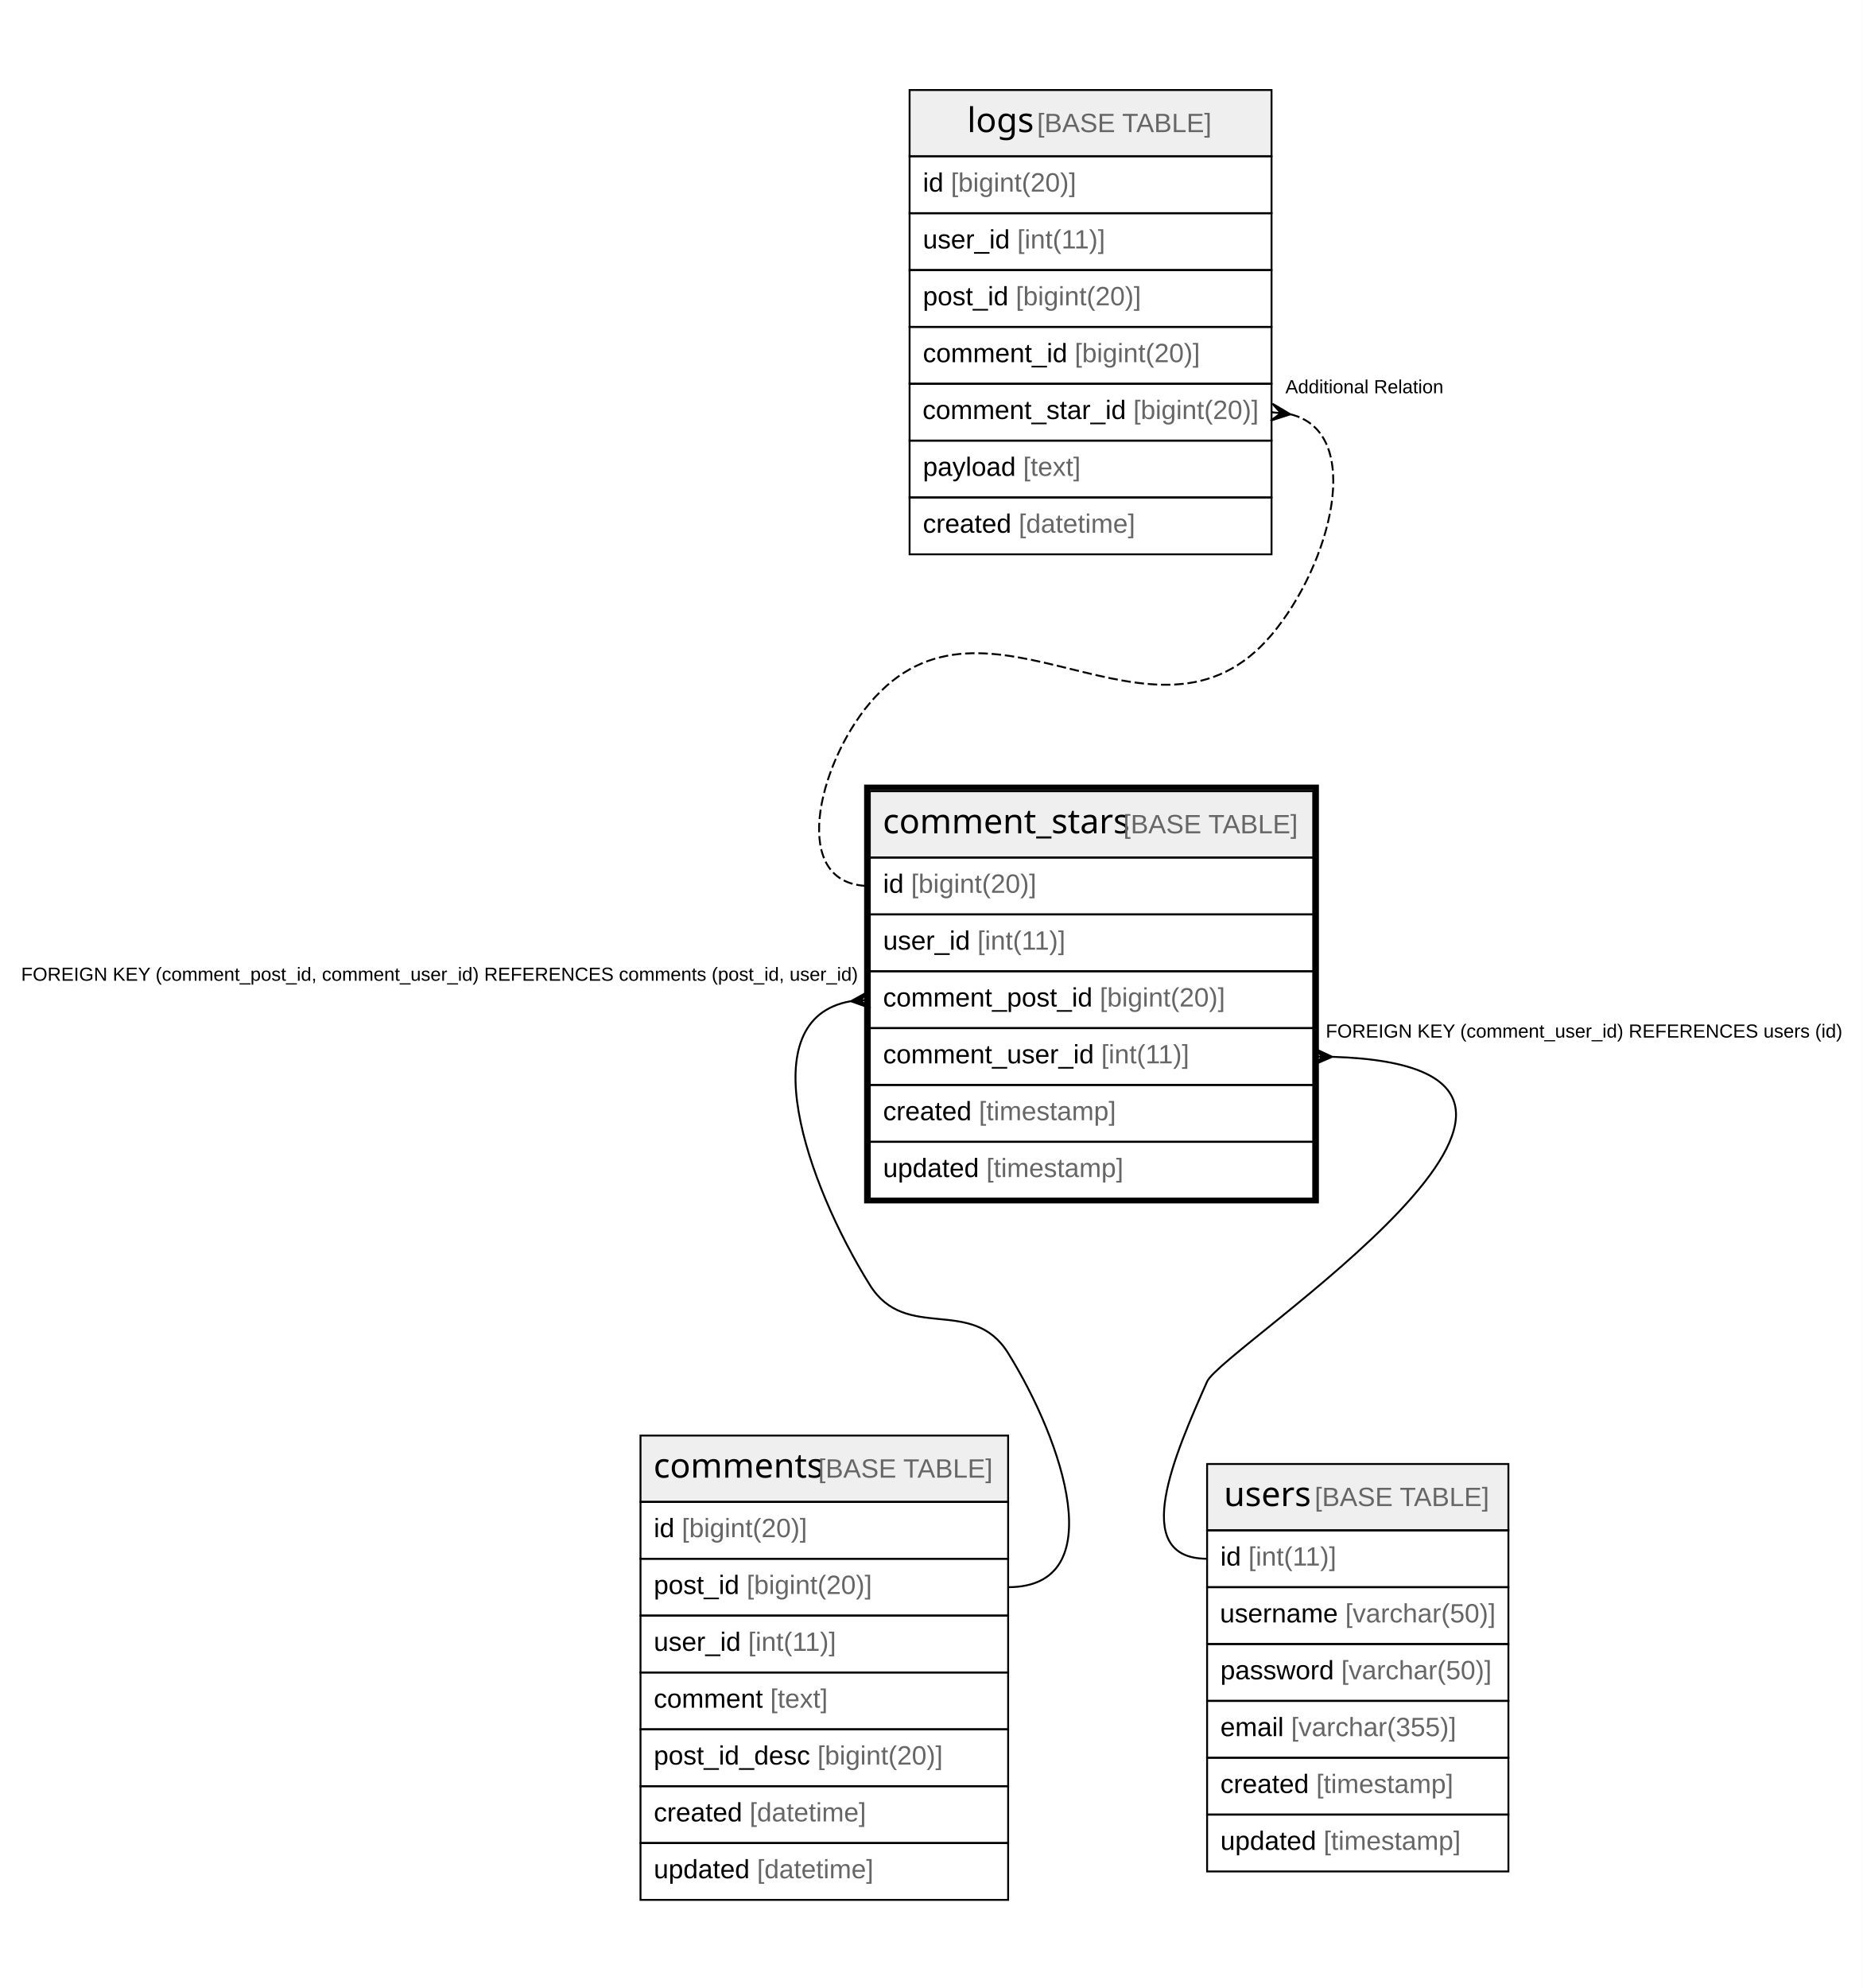
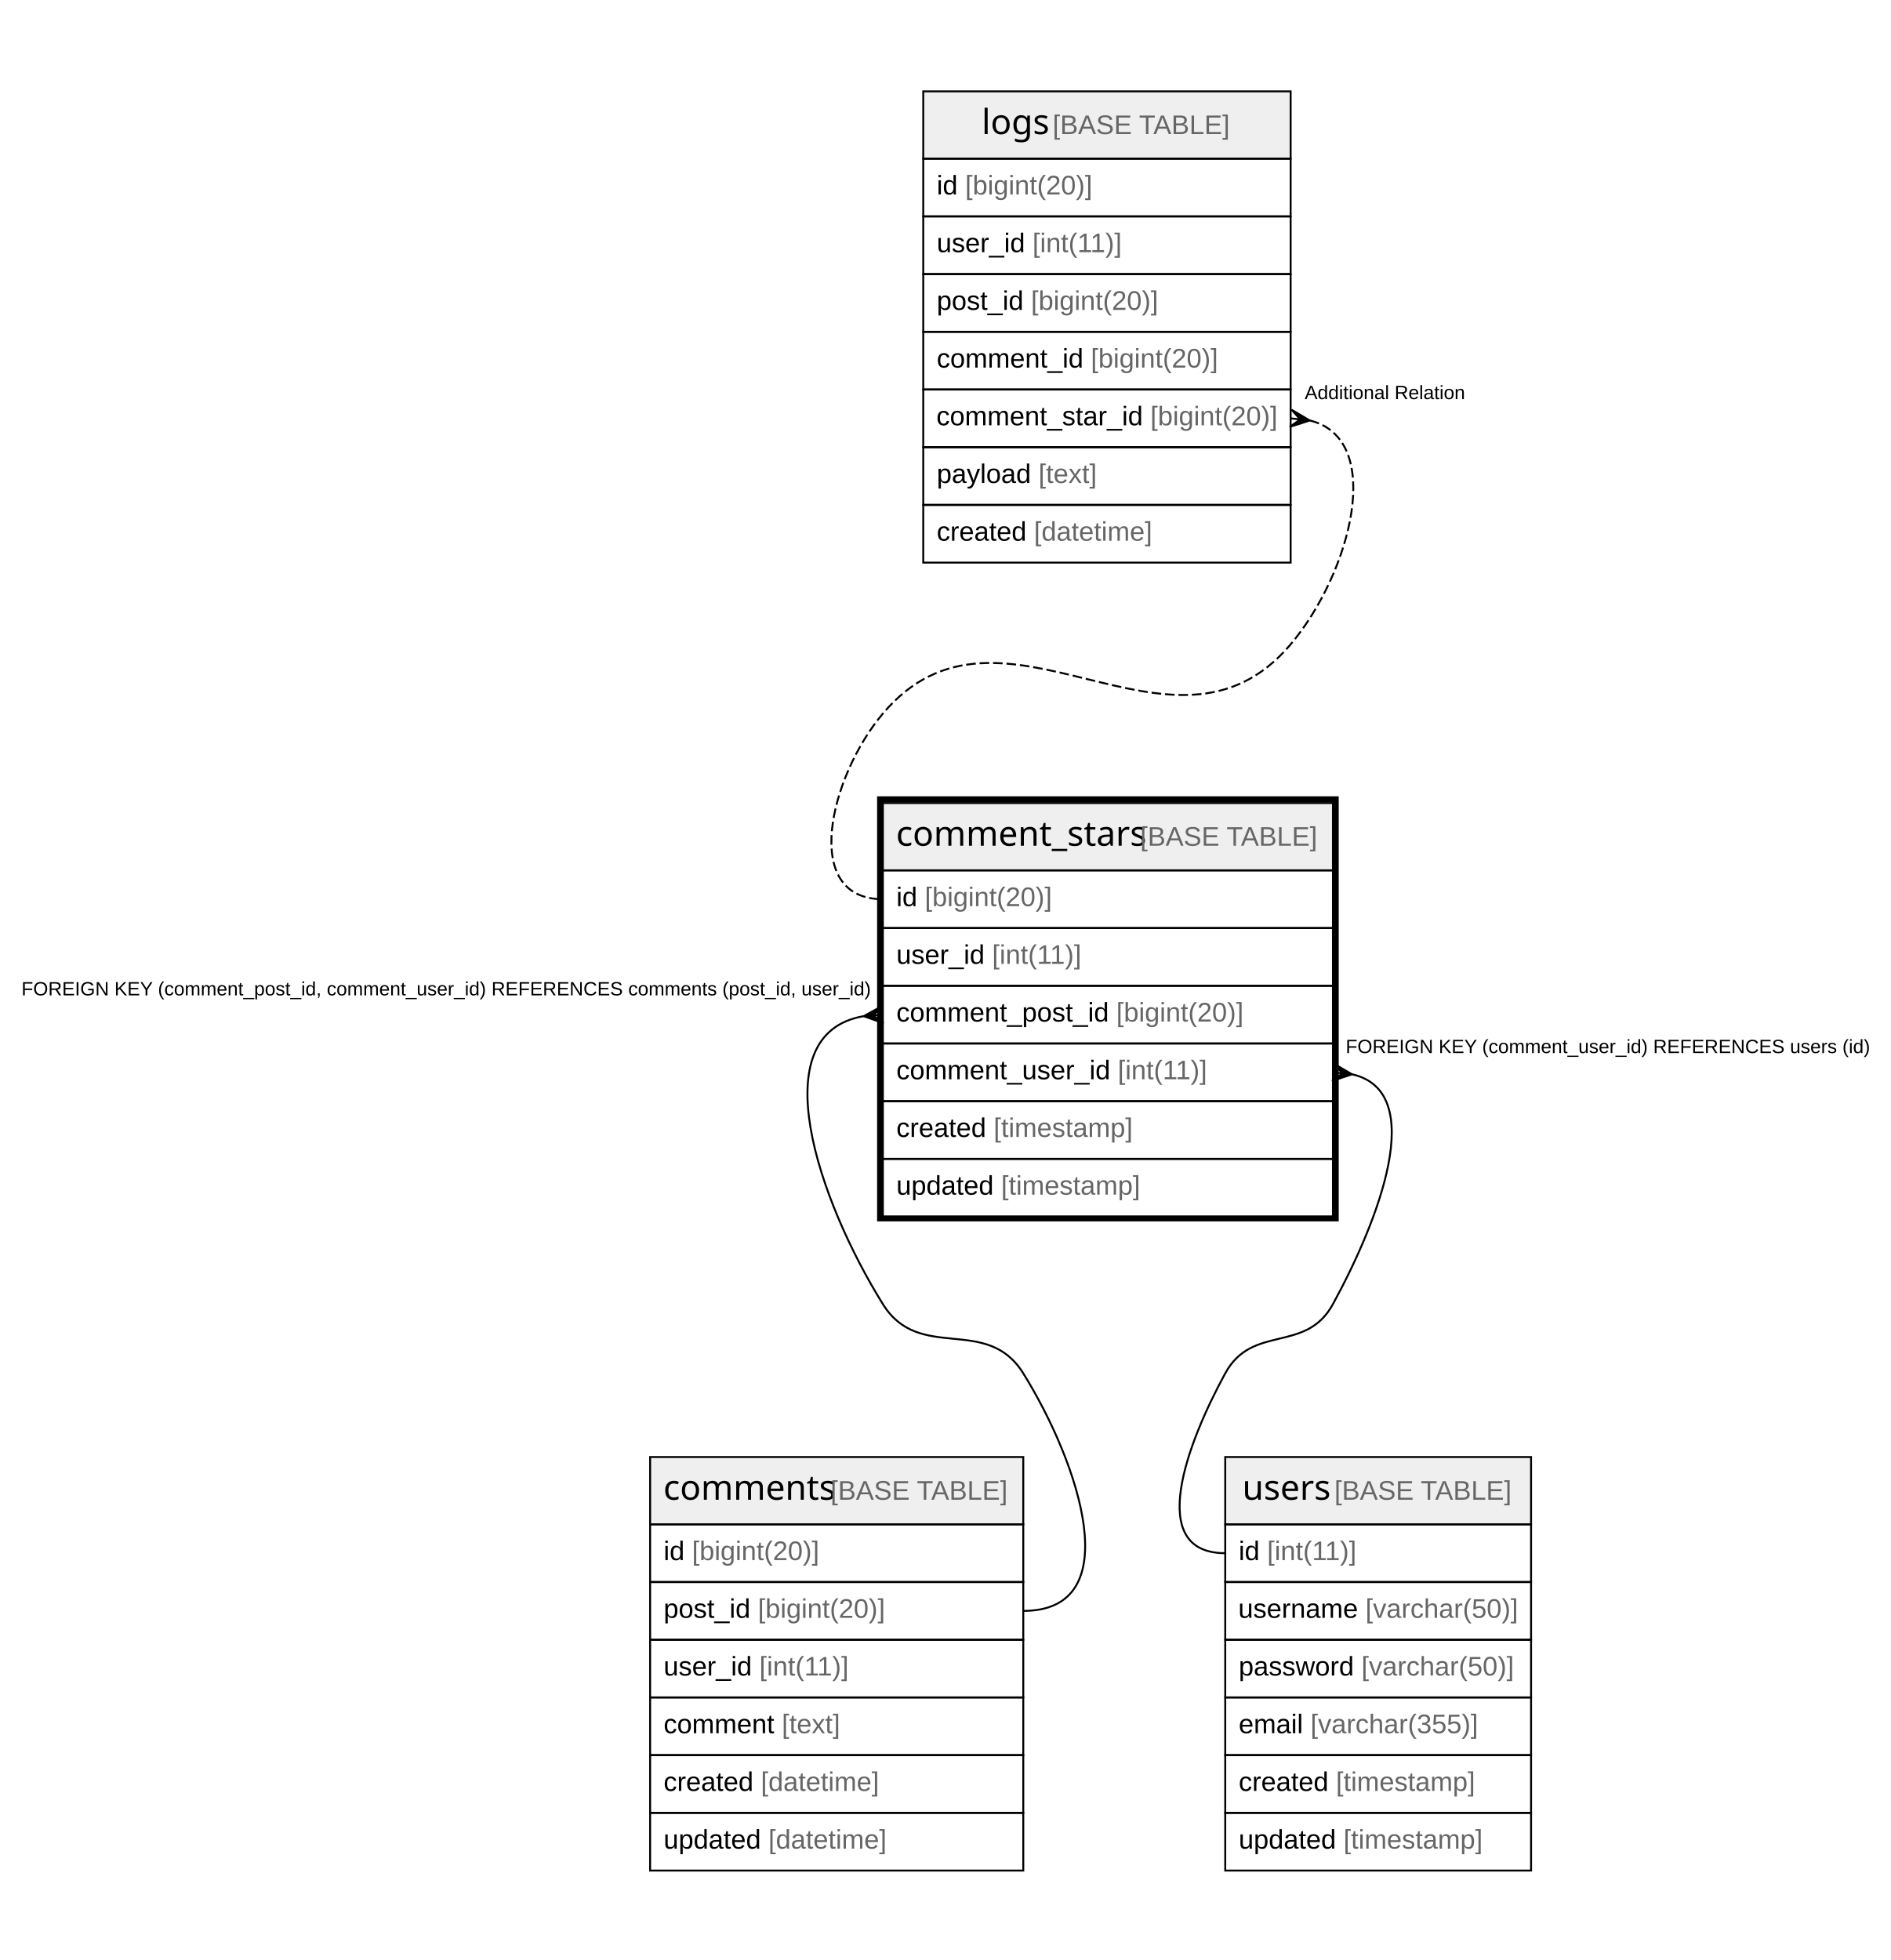
- <svg xmlns="http://www.w3.org/2000/svg" width="983pt" height="1049pt" viewBox="0.00 0.00 983.00 1049.00">
-   <g id="graph0" class="graph" transform="scale(1 1) rotate(0) translate(4 1045)">
-     <polygon fill="#ffffff" stroke="transparent" points="-4,4 -4,-1045 979,-1045 979,4 -4,4" />
+ <svg xmlns="http://www.w3.org/2000/svg" width="983pt" height="1019pt" viewBox="0.00 0.00 983.00 1019.00">
+   <g id="graph0" class="graph" transform="scale(1 1) rotate(0) translate(4 1015)">
+     <polygon fill="#ffffff" stroke="transparent" points="-4,4 -4,-1015 979,-1015 979,4 -4,4" />
    <g id="node1" class="node">
-       <polygon fill="#efefef" stroke="transparent" points="455,-592.5 455,-627.5 689,-627.5 689,-592.5 455,-592.5" />
-       <polygon fill="none" stroke="#000000" points="455,-592.5 455,-627.5 689,-627.5 689,-592.5 455,-592.5" />
-       <text text-anchor="start" x="461.867" y="-605.3" font-family="Arial Bold" font-size="18.00" fill="#000000">comment_stars</text>
-       <text text-anchor="start" x="584.879" y="-605.3" font-family="Arial" font-size="14.00" fill="#000000"> </text>
-       <text text-anchor="start" x="588.77" y="-605.3" font-family="Arial" font-size="14.00" fill="#666666">[BASE TABLE]</text>
-       <polygon fill="none" stroke="#000000" points="455,-562.5 455,-592.5 689,-592.5 689,-562.5 455,-562.5" />
-       <text text-anchor="start" x="462" y="-573.9" font-family="Arial" font-size="14.00" fill="#000000">id </text>
-       <text text-anchor="start" x="476.78" y="-573.9" font-family="Arial" font-size="14.00" fill="#666666">[bigint(20)]</text>
+       <polygon fill="#efefef" stroke="transparent" points="455,-562.5 455,-597.5 689,-597.5 689,-562.5 455,-562.5" />
+       <polygon fill="none" stroke="#000000" points="455,-562.5 455,-597.5 689,-597.5 689,-562.5 455,-562.5" />
+       <text text-anchor="start" x="461.867" y="-575.3" font-family="Arial Bold" font-size="18.00" fill="#000000">comment_stars</text>
+       <text text-anchor="start" x="584.879" y="-575.3" font-family="Arial" font-size="14.00" fill="#000000"> </text>
+       <text text-anchor="start" x="588.77" y="-575.3" font-family="Arial" font-size="14.00" fill="#666666">[BASE TABLE]</text>
      <polygon fill="none" stroke="#000000" points="455,-532.5 455,-562.5 689,-562.5 689,-532.5 455,-532.5" />
-       <text text-anchor="start" x="462" y="-543.9" font-family="Arial" font-size="14.00" fill="#000000">user_id </text>
-       <text text-anchor="start" x="511.788" y="-543.9" font-family="Arial" font-size="14.00" fill="#666666">[int(11)]</text>
+       <text text-anchor="start" x="462" y="-543.9" font-family="Arial" font-size="14.00" fill="#000000">id </text>
+       <text text-anchor="start" x="476.78" y="-543.9" font-family="Arial" font-size="14.00" fill="#666666">[bigint(20)]</text>
      <polygon fill="none" stroke="#000000" points="455,-502.5 455,-532.5 689,-532.5 689,-502.5 455,-502.5" />
-       <text text-anchor="start" x="462" y="-513.9" font-family="Arial" font-size="14.00" fill="#000000">comment_post_id </text>
-       <text text-anchor="start" x="576.36" y="-513.9" font-family="Arial" font-size="14.00" fill="#666666">[bigint(20)]</text>
+       <text text-anchor="start" x="462" y="-513.9" font-family="Arial" font-size="14.00" fill="#000000">user_id </text>
+       <text text-anchor="start" x="511.788" y="-513.9" font-family="Arial" font-size="14.00" fill="#666666">[int(11)]</text>
      <polygon fill="none" stroke="#000000" points="455,-472.5 455,-502.5 689,-502.5 689,-472.5 455,-472.5" />
-       <text text-anchor="start" x="462" y="-483.9" font-family="Arial" font-size="14.00" fill="#000000">comment_user_id </text>
-       <text text-anchor="start" x="577.13" y="-483.9" font-family="Arial" font-size="14.00" fill="#666666">[int(11)]</text>
+       <text text-anchor="start" x="462" y="-483.9" font-family="Arial" font-size="14.00" fill="#000000">comment_post_id </text>
+       <text text-anchor="start" x="576.36" y="-483.9" font-family="Arial" font-size="14.00" fill="#666666">[bigint(20)]</text>
      <polygon fill="none" stroke="#000000" points="455,-442.5 455,-472.5 689,-472.5 689,-442.5 455,-442.5" />
-       <text text-anchor="start" x="462" y="-453.9" font-family="Arial" font-size="14.00" fill="#000000">created </text>
-       <text text-anchor="start" x="512.572" y="-453.9" font-family="Arial" font-size="14.00" fill="#666666">[timestamp]</text>
+       <text text-anchor="start" x="462" y="-453.9" font-family="Arial" font-size="14.00" fill="#000000">comment_user_id </text>
+       <text text-anchor="start" x="577.13" y="-453.9" font-family="Arial" font-size="14.00" fill="#666666">[int(11)]</text>
      <polygon fill="none" stroke="#000000" points="455,-412.5 455,-442.5 689,-442.5 689,-412.5 455,-412.5" />
-       <text text-anchor="start" x="462" y="-423.9" font-family="Arial" font-size="14.00" fill="#000000">updated </text>
-       <text text-anchor="start" x="516.477" y="-423.9" font-family="Arial" font-size="14.00" fill="#666666">[timestamp]</text>
-       <polygon fill="none" stroke="#000000" stroke-width="3" points="453.5,-411.5 453.5,-629.5 690.5,-629.5 690.5,-411.5 453.5,-411.5" />
+       <text text-anchor="start" x="462" y="-423.9" font-family="Arial" font-size="14.00" fill="#000000">created </text>
+       <text text-anchor="start" x="512.572" y="-423.9" font-family="Arial" font-size="14.00" fill="#666666">[timestamp]</text>
+       <polygon fill="none" stroke="#000000" points="455,-382.5 455,-412.5 689,-412.5 689,-382.5 455,-382.5" />
+       <text text-anchor="start" x="462" y="-393.9" font-family="Arial" font-size="14.00" fill="#000000">updated </text>
+       <text text-anchor="start" x="516.477" y="-393.9" font-family="Arial" font-size="14.00" fill="#666666">[timestamp]</text>
+       <polygon fill="none" stroke="#000000" stroke-width="3" points="453.5,-381.5 453.5,-599.5 690.5,-599.5 690.5,-381.5 453.5,-381.5" />
    </g>
    <g id="node3" class="node">
-       <polygon fill="#efefef" stroke="transparent" points="334,-252.5 334,-287.5 528,-287.5 528,-252.5 334,-252.5" />
-       <polygon fill="none" stroke="#000000" points="334,-252.5 334,-287.5 528,-287.5 528,-252.5 334,-252.5" />
-       <text text-anchor="start" x="340.87" y="-265.3" font-family="Arial Bold" font-size="18.00" fill="#000000">comments</text>
-       <text text-anchor="start" x="423.876" y="-265.3" font-family="Arial" font-size="14.00" fill="#000000"> </text>
-       <text text-anchor="start" x="427.766" y="-265.3" font-family="Arial" font-size="14.00" fill="#666666">[BASE TABLE]</text>
-       <polygon fill="none" stroke="#000000" points="334,-222.5 334,-252.5 528,-252.5 528,-222.5 334,-222.5" />
-       <text text-anchor="start" x="341" y="-233.9" font-family="Arial" font-size="14.00" fill="#000000">id </text>
-       <text text-anchor="start" x="355.78" y="-233.9" font-family="Arial" font-size="14.00" fill="#666666">[bigint(20)]</text>
+       <polygon fill="#efefef" stroke="transparent" points="334,-222.5 334,-257.5 528,-257.5 528,-222.5 334,-222.5" />
+       <polygon fill="none" stroke="#000000" points="334,-222.5 334,-257.5 528,-257.5 528,-222.5 334,-222.5" />
+       <text text-anchor="start" x="340.87" y="-235.3" font-family="Arial Bold" font-size="18.00" fill="#000000">comments</text>
+       <text text-anchor="start" x="423.876" y="-235.3" font-family="Arial" font-size="14.00" fill="#000000"> </text>
+       <text text-anchor="start" x="427.766" y="-235.3" font-family="Arial" font-size="14.00" fill="#666666">[BASE TABLE]</text>
      <polygon fill="none" stroke="#000000" points="334,-192.5 334,-222.5 528,-222.5 528,-192.5 334,-192.5" />
-       <text text-anchor="start" x="341" y="-203.9" font-family="Arial" font-size="14.00" fill="#000000">post_id </text>
-       <text text-anchor="start" x="390.018" y="-203.9" font-family="Arial" font-size="14.00" fill="#666666">[bigint(20)]</text>
+       <text text-anchor="start" x="341" y="-203.9" font-family="Arial" font-size="14.00" fill="#000000">id </text>
+       <text text-anchor="start" x="355.78" y="-203.9" font-family="Arial" font-size="14.00" fill="#666666">[bigint(20)]</text>
      <polygon fill="none" stroke="#000000" points="334,-162.5 334,-192.5 528,-192.5 528,-162.5 334,-162.5" />
-       <text text-anchor="start" x="341" y="-173.9" font-family="Arial" font-size="14.00" fill="#000000">user_id </text>
-       <text text-anchor="start" x="390.788" y="-173.9" font-family="Arial" font-size="14.00" fill="#666666">[int(11)]</text>
+       <text text-anchor="start" x="341" y="-173.9" font-family="Arial" font-size="14.00" fill="#000000">post_id </text>
+       <text text-anchor="start" x="390.018" y="-173.9" font-family="Arial" font-size="14.00" fill="#666666">[bigint(20)]</text>
      <polygon fill="none" stroke="#000000" points="334,-132.5 334,-162.5 528,-162.5 528,-132.5 334,-132.5" />
-       <text text-anchor="start" x="341" y="-143.9" font-family="Arial" font-size="14.00" fill="#000000">comment </text>
-       <text text-anchor="start" x="402.45" y="-143.9" font-family="Arial" font-size="14.00" fill="#666666">[text]</text>
+       <text text-anchor="start" x="341" y="-143.9" font-family="Arial" font-size="14.00" fill="#000000">user_id </text>
+       <text text-anchor="start" x="390.788" y="-143.9" font-family="Arial" font-size="14.00" fill="#666666">[int(11)]</text>
      <polygon fill="none" stroke="#000000" points="334,-102.5 334,-132.5 528,-132.5 528,-102.5 334,-102.5" />
-       <text text-anchor="start" x="341" y="-113.9" font-family="Arial" font-size="14.00" fill="#000000">post_id_desc </text>
-       <text text-anchor="start" x="427.366" y="-113.9" font-family="Arial" font-size="14.00" fill="#666666">[bigint(20)]</text>
+       <text text-anchor="start" x="341" y="-113.9" font-family="Arial" font-size="14.00" fill="#000000">comment </text>
+       <text text-anchor="start" x="402.45" y="-113.9" font-family="Arial" font-size="14.00" fill="#666666">[text]</text>
      <polygon fill="none" stroke="#000000" points="334,-72.5 334,-102.5 528,-102.5 528,-72.5 334,-72.5" />
      <text text-anchor="start" x="341" y="-83.9" font-family="Arial" font-size="14.00" fill="#000000">created </text>
      <text text-anchor="start" x="391.572" y="-83.9" font-family="Arial" font-size="14.00" fill="#666666">[datetime]</text>
      <polygon fill="none" stroke="#000000" points="334,-42.5 334,-72.5 528,-72.5 528,-42.5 334,-42.5" />
      <text text-anchor="start" x="341" y="-53.9" font-family="Arial" font-size="14.00" fill="#000000">updated </text>
      <text text-anchor="start" x="395.477" y="-53.9" font-family="Arial" font-size="14.00" fill="#666666">[datetime]</text>
    </g>
    <g id="edge2" class="edge">
-       <path fill="none" stroke="#000000" d="M444.894,-516.681C391.575,-507.362 421.61,-420.696 455,-367 474.103,-336.28 508.897,-361.72 528,-331 556.985,-284.388 582.889,-207.5 528,-207.5" />
-       <polygon fill="#000000" stroke="#000000" points="445.033,-516.692 454.636,-521.985 450.016,-517.096 455,-517.5 455,-517.5 455,-517.5 450.016,-517.096 455.364,-513.015 445.033,-516.692 445.033,-516.692" />
-       <text text-anchor="start" x="7.144" y="-527.5" font-family="Arial" font-size="10.00" fill="#000000">FOREIGN KEY (comment_post_id, comment_user_id) REFERENCES comments (post_id, user_id)</text>
+       <path fill="none" stroke="#000000" d="M444.894,-486.681C391.575,-477.362 421.61,-390.696 455,-337 474.103,-306.28 508.897,-331.72 528,-301 556.985,-254.388 582.889,-177.5 528,-177.5" />
+       <polygon fill="#000000" stroke="#000000" points="445.033,-486.692 454.636,-491.985 450.016,-487.096 455,-487.5 455,-487.5 455,-487.5 450.016,-487.096 455.364,-483.015 445.033,-486.692 445.033,-486.692" />
+       <text text-anchor="start" x="7.144" y="-497.5" font-family="Arial" font-size="10.00" fill="#000000">FOREIGN KEY (comment_post_id, comment_user_id) REFERENCES comments (post_id, user_id)</text>
    </g>
    <g id="node4" class="node">
-       <polygon fill="#efefef" stroke="transparent" points="633,-237.5 633,-272.5 792,-272.5 792,-237.5 633,-237.5" />
-       <polygon fill="none" stroke="#000000" points="633,-237.5 633,-272.5 792,-272.5 792,-237.5 633,-237.5" />
-       <text text-anchor="start" x="641.871" y="-250.3" font-family="Arial Bold" font-size="18.00" fill="#000000">users</text>
-       <text text-anchor="start" x="685.875" y="-250.3" font-family="Arial" font-size="14.00" fill="#000000"> </text>
-       <text text-anchor="start" x="689.766" y="-250.3" font-family="Arial" font-size="14.00" fill="#666666">[BASE TABLE]</text>
-       <polygon fill="none" stroke="#000000" points="633,-207.5 633,-237.5 792,-237.5 792,-207.5 633,-207.5" />
-       <text text-anchor="start" x="640" y="-218.9" font-family="Arial" font-size="14.00" fill="#000000">id </text>
-       <text text-anchor="start" x="654.78" y="-218.9" font-family="Arial" font-size="14.00" fill="#666666">[int(11)]</text>
-       <polygon fill="none" stroke="#000000" points="633,-177.5 633,-207.5 792,-207.5 792,-177.5 633,-177.5" />
-       <text text-anchor="start" x="639.769" y="-188.9" font-family="Arial" font-size="14.00" fill="#000000">username </text>
-       <text text-anchor="start" x="705.894" y="-188.9" font-family="Arial" font-size="14.00" fill="#666666">[varchar(50)]</text>
-       <polygon fill="none" stroke="#000000" points="633,-147.5 633,-177.5 792,-177.5 792,-147.5 633,-147.5" />
-       <text text-anchor="start" x="640" y="-158.9" font-family="Arial" font-size="14.00" fill="#000000">password </text>
-       <text text-anchor="start" x="703.788" y="-158.9" font-family="Arial" font-size="14.00" fill="#666666">[varchar(50)]</text>
-       <polygon fill="none" stroke="#000000" points="633,-117.5 633,-147.5 792,-147.5 792,-117.5 633,-117.5" />
-       <text text-anchor="start" x="640" y="-128.9" font-family="Arial" font-size="14.00" fill="#000000">email </text>
-       <text text-anchor="start" x="677.33" y="-128.9" font-family="Arial" font-size="14.00" fill="#666666">[varchar(355)]</text>
-       <polygon fill="none" stroke="#000000" points="633,-87.5 633,-117.5 792,-117.5 792,-87.5 633,-87.5" />
-       <text text-anchor="start" x="640" y="-98.9" font-family="Arial" font-size="14.00" fill="#000000">created </text>
-       <text text-anchor="start" x="690.572" y="-98.9" font-family="Arial" font-size="14.00" fill="#666666">[timestamp]</text>
-       <polygon fill="none" stroke="#000000" points="633,-57.5 633,-87.5 792,-87.5 792,-57.5 633,-57.5" />
-       <text text-anchor="start" x="640" y="-68.9" font-family="Arial" font-size="14.00" fill="#000000">updated </text>
-       <text text-anchor="start" x="694.477" y="-68.9" font-family="Arial" font-size="14.00" fill="#666666">[timestamp]</text>
+       <polygon fill="#efefef" stroke="transparent" points="633,-222.5 633,-257.5 792,-257.5 792,-222.5 633,-222.5" />
+       <polygon fill="none" stroke="#000000" points="633,-222.5 633,-257.5 792,-257.5 792,-222.5 633,-222.5" />
+       <text text-anchor="start" x="641.871" y="-235.3" font-family="Arial Bold" font-size="18.00" fill="#000000">users</text>
+       <text text-anchor="start" x="685.875" y="-235.3" font-family="Arial" font-size="14.00" fill="#000000"> </text>
+       <text text-anchor="start" x="689.766" y="-235.3" font-family="Arial" font-size="14.00" fill="#666666">[BASE TABLE]</text>
+       <polygon fill="none" stroke="#000000" points="633,-192.5 633,-222.5 792,-222.5 792,-192.5 633,-192.5" />
+       <text text-anchor="start" x="640" y="-203.9" font-family="Arial" font-size="14.00" fill="#000000">id </text>
+       <text text-anchor="start" x="654.78" y="-203.9" font-family="Arial" font-size="14.00" fill="#666666">[int(11)]</text>
+       <polygon fill="none" stroke="#000000" points="633,-162.5 633,-192.5 792,-192.5 792,-162.5 633,-162.5" />
+       <text text-anchor="start" x="639.769" y="-173.9" font-family="Arial" font-size="14.00" fill="#000000">username </text>
+       <text text-anchor="start" x="705.894" y="-173.9" font-family="Arial" font-size="14.00" fill="#666666">[varchar(50)]</text>
+       <polygon fill="none" stroke="#000000" points="633,-132.5 633,-162.5 792,-162.5 792,-132.5 633,-132.5" />
+       <text text-anchor="start" x="640" y="-143.9" font-family="Arial" font-size="14.00" fill="#000000">password </text>
+       <text text-anchor="start" x="703.788" y="-143.9" font-family="Arial" font-size="14.00" fill="#666666">[varchar(50)]</text>
+       <polygon fill="none" stroke="#000000" points="633,-102.5 633,-132.5 792,-132.5 792,-102.5 633,-102.5" />
+       <text text-anchor="start" x="640" y="-113.9" font-family="Arial" font-size="14.00" fill="#000000">email </text>
+       <text text-anchor="start" x="677.33" y="-113.9" font-family="Arial" font-size="14.00" fill="#666666">[varchar(355)]</text>
+       <polygon fill="none" stroke="#000000" points="633,-72.5 633,-102.5 792,-102.5 792,-72.5 633,-72.5" />
+       <text text-anchor="start" x="640" y="-83.9" font-family="Arial" font-size="14.00" fill="#000000">created </text>
+       <text text-anchor="start" x="690.572" y="-83.9" font-family="Arial" font-size="14.00" fill="#666666">[timestamp]</text>
+       <polygon fill="none" stroke="#000000" points="633,-42.5 633,-72.5 792,-72.5 792,-42.5 633,-42.5" />
+       <text text-anchor="start" x="640" y="-53.9" font-family="Arial" font-size="14.00" fill="#000000">updated </text>
+       <text text-anchor="start" x="694.477" y="-53.9" font-family="Arial" font-size="14.00" fill="#666666">[timestamp]</text>
    </g>
    <g id="edge3" class="edge">
-       <path fill="none" stroke="#000000" d="M699.118,-487.351C874.811,-482.001 640.848,-333.763 633,-316 616.205,-277.989 591.444,-222.5 633,-222.5" />
-       <polygon fill="#000000" stroke="#000000" points="698.999,-487.353 688.934,-483 694,-487.427 689,-487.5 689,-487.5 689,-487.5 694,-487.427 689.066,-492 698.999,-487.353 698.999,-487.353" />
-       <text text-anchor="start" x="695.609" y="-497.5" font-family="Arial" font-size="10.00" fill="#000000">FOREIGN KEY (comment_user_id) REFERENCES users (id)</text>
+       <path fill="none" stroke="#000000" d="M699.118,-456.445C738.644,-447.296 712.859,-380.701 689,-337 674.822,-311.03 647.178,-326.97 633,-301 613.087,-264.526 591.444,-207.5 633,-207.5" />
+       <polygon fill="#000000" stroke="#000000" points="698.946,-456.463 688.533,-453.024 693.973,-456.981 689,-457.5 689,-457.5 689,-457.5 693.973,-456.981 689.467,-461.976 698.946,-456.463 698.946,-456.463" />
+       <text text-anchor="start" x="695.609" y="-467.5" font-family="Arial" font-size="10.00" fill="#000000">FOREIGN KEY (comment_user_id) REFERENCES users (id)</text>
    </g>
    <g id="node2" class="node">
-       <polygon fill="#efefef" stroke="transparent" points="476,-962.5 476,-997.5 667,-997.5 667,-962.5 476,-962.5" />
-       <polygon fill="none" stroke="#000000" points="476,-962.5 476,-997.5 667,-997.5 667,-962.5 476,-962.5" />
-       <text text-anchor="start" x="506.37" y="-975.3" font-family="Arial Bold" font-size="18.00" fill="#000000">logs</text>
-       <text text-anchor="start" x="539.376" y="-975.3" font-family="Arial" font-size="14.00" fill="#000000"> </text>
-       <text text-anchor="start" x="543.267" y="-975.3" font-family="Arial" font-size="14.00" fill="#666666">[BASE TABLE]</text>
-       <polygon fill="none" stroke="#000000" points="476,-932.5 476,-962.5 667,-962.5 667,-932.5 476,-932.5" />
-       <text text-anchor="start" x="483" y="-943.9" font-family="Arial" font-size="14.00" fill="#000000">id </text>
-       <text text-anchor="start" x="497.78" y="-943.9" font-family="Arial" font-size="14.00" fill="#666666">[bigint(20)]</text>
+       <polygon fill="#efefef" stroke="transparent" points="476,-932.5 476,-967.5 667,-967.5 667,-932.5 476,-932.5" />
+       <polygon fill="none" stroke="#000000" points="476,-932.5 476,-967.5 667,-967.5 667,-932.5 476,-932.5" />
+       <text text-anchor="start" x="506.37" y="-945.3" font-family="Arial Bold" font-size="18.00" fill="#000000">logs</text>
+       <text text-anchor="start" x="539.376" y="-945.3" font-family="Arial" font-size="14.00" fill="#000000"> </text>
+       <text text-anchor="start" x="543.267" y="-945.3" font-family="Arial" font-size="14.00" fill="#666666">[BASE TABLE]</text>
      <polygon fill="none" stroke="#000000" points="476,-902.5 476,-932.5 667,-932.5 667,-902.5 476,-902.5" />
-       <text text-anchor="start" x="483" y="-913.9" font-family="Arial" font-size="14.00" fill="#000000">user_id </text>
-       <text text-anchor="start" x="532.788" y="-913.9" font-family="Arial" font-size="14.00" fill="#666666">[int(11)]</text>
+       <text text-anchor="start" x="483" y="-913.9" font-family="Arial" font-size="14.00" fill="#000000">id </text>
+       <text text-anchor="start" x="497.78" y="-913.9" font-family="Arial" font-size="14.00" fill="#666666">[bigint(20)]</text>
      <polygon fill="none" stroke="#000000" points="476,-872.5 476,-902.5 667,-902.5 667,-872.5 476,-872.5" />
-       <text text-anchor="start" x="483" y="-883.9" font-family="Arial" font-size="14.00" fill="#000000">post_id </text>
-       <text text-anchor="start" x="532.018" y="-883.9" font-family="Arial" font-size="14.00" fill="#666666">[bigint(20)]</text>
+       <text text-anchor="start" x="483" y="-883.9" font-family="Arial" font-size="14.00" fill="#000000">user_id </text>
+       <text text-anchor="start" x="532.788" y="-883.9" font-family="Arial" font-size="14.00" fill="#666666">[int(11)]</text>
      <polygon fill="none" stroke="#000000" points="476,-842.5 476,-872.5 667,-872.5 667,-842.5 476,-842.5" />
-       <text text-anchor="start" x="483" y="-853.9" font-family="Arial" font-size="14.00" fill="#000000">comment_id </text>
-       <text text-anchor="start" x="563.122" y="-853.9" font-family="Arial" font-size="14.00" fill="#666666">[bigint(20)]</text>
+       <text text-anchor="start" x="483" y="-853.9" font-family="Arial" font-size="14.00" fill="#000000">post_id </text>
+       <text text-anchor="start" x="532.018" y="-853.9" font-family="Arial" font-size="14.00" fill="#666666">[bigint(20)]</text>
      <polygon fill="none" stroke="#000000" points="476,-812.5 476,-842.5 667,-842.5 667,-812.5 476,-812.5" />
-       <text text-anchor="start" x="482.821" y="-823.9" font-family="Arial" font-size="14.00" fill="#000000">comment_star_id </text>
-       <text text-anchor="start" x="594.06" y="-823.9" font-family="Arial" font-size="14.00" fill="#666666">[bigint(20)]</text>
+       <text text-anchor="start" x="483" y="-823.9" font-family="Arial" font-size="14.00" fill="#000000">comment_id </text>
+       <text text-anchor="start" x="563.122" y="-823.9" font-family="Arial" font-size="14.00" fill="#666666">[bigint(20)]</text>
      <polygon fill="none" stroke="#000000" points="476,-782.5 476,-812.5 667,-812.5 667,-782.5 476,-782.5" />
-       <text text-anchor="start" x="483" y="-793.9" font-family="Arial" font-size="14.00" fill="#000000">payload </text>
-       <text text-anchor="start" x="535.91" y="-793.9" font-family="Arial" font-size="14.00" fill="#666666">[text]</text>
+       <text text-anchor="start" x="482.821" y="-793.9" font-family="Arial" font-size="14.00" fill="#000000">comment_star_id </text>
+       <text text-anchor="start" x="594.06" y="-793.9" font-family="Arial" font-size="14.00" fill="#666666">[bigint(20)]</text>
      <polygon fill="none" stroke="#000000" points="476,-752.5 476,-782.5 667,-782.5 667,-752.5 476,-752.5" />
-       <text text-anchor="start" x="483" y="-763.9" font-family="Arial" font-size="14.00" fill="#000000">created </text>
-       <text text-anchor="start" x="533.572" y="-763.9" font-family="Arial" font-size="14.00" fill="#666666">[datetime]</text>
+       <text text-anchor="start" x="483" y="-763.9" font-family="Arial" font-size="14.00" fill="#000000">payload </text>
+       <text text-anchor="start" x="535.91" y="-763.9" font-family="Arial" font-size="14.00" fill="#666666">[text]</text>
+       <polygon fill="none" stroke="#000000" points="476,-722.5 476,-752.5 667,-752.5 667,-722.5 476,-722.5" />
+       <text text-anchor="start" x="483" y="-733.9" font-family="Arial" font-size="14.00" fill="#000000">created </text>
+       <text text-anchor="start" x="533.572" y="-733.9" font-family="Arial" font-size="14.00" fill="#666666">[datetime]</text>
    </g>
    <g id="edge1" class="edge">
-       <path fill="none" stroke="#000000" stroke-dasharray="5,2" d="M676.986,-826.389C716.542,-816.774 698.325,-747.093 667,-710 605.337,-636.983 516.663,-747.017 455,-674 427.328,-641.233 412.111,-577.5 455,-577.5" />
-       <polygon fill="#000000" stroke="#000000" points="676.939,-826.394 666.502,-823.028 671.969,-826.947 667,-827.5 667,-827.5 667,-827.5 671.969,-826.947 667.498,-831.972 676.939,-826.394 676.939,-826.394" />
-       <text text-anchor="start" x="674.324" y="-837.5" font-family="Arial" font-size="10.00" fill="#000000">Additional Relation</text>
+       <path fill="none" stroke="#000000" stroke-dasharray="5,2" d="M676.986,-796.389C716.542,-786.774 698.325,-717.093 667,-680 605.337,-606.983 516.663,-717.017 455,-644 427.328,-611.233 412.111,-547.5 455,-547.5" />
+       <polygon fill="#000000" stroke="#000000" points="676.939,-796.394 666.502,-793.028 671.969,-796.947 667,-797.5 667,-797.5 667,-797.5 671.969,-796.947 667.498,-801.972 676.939,-796.394 676.939,-796.394" />
+       <text text-anchor="start" x="674.324" y="-807.5" font-family="Arial" font-size="10.00" fill="#000000">Additional Relation</text>
    </g>
  </g>
</svg>
